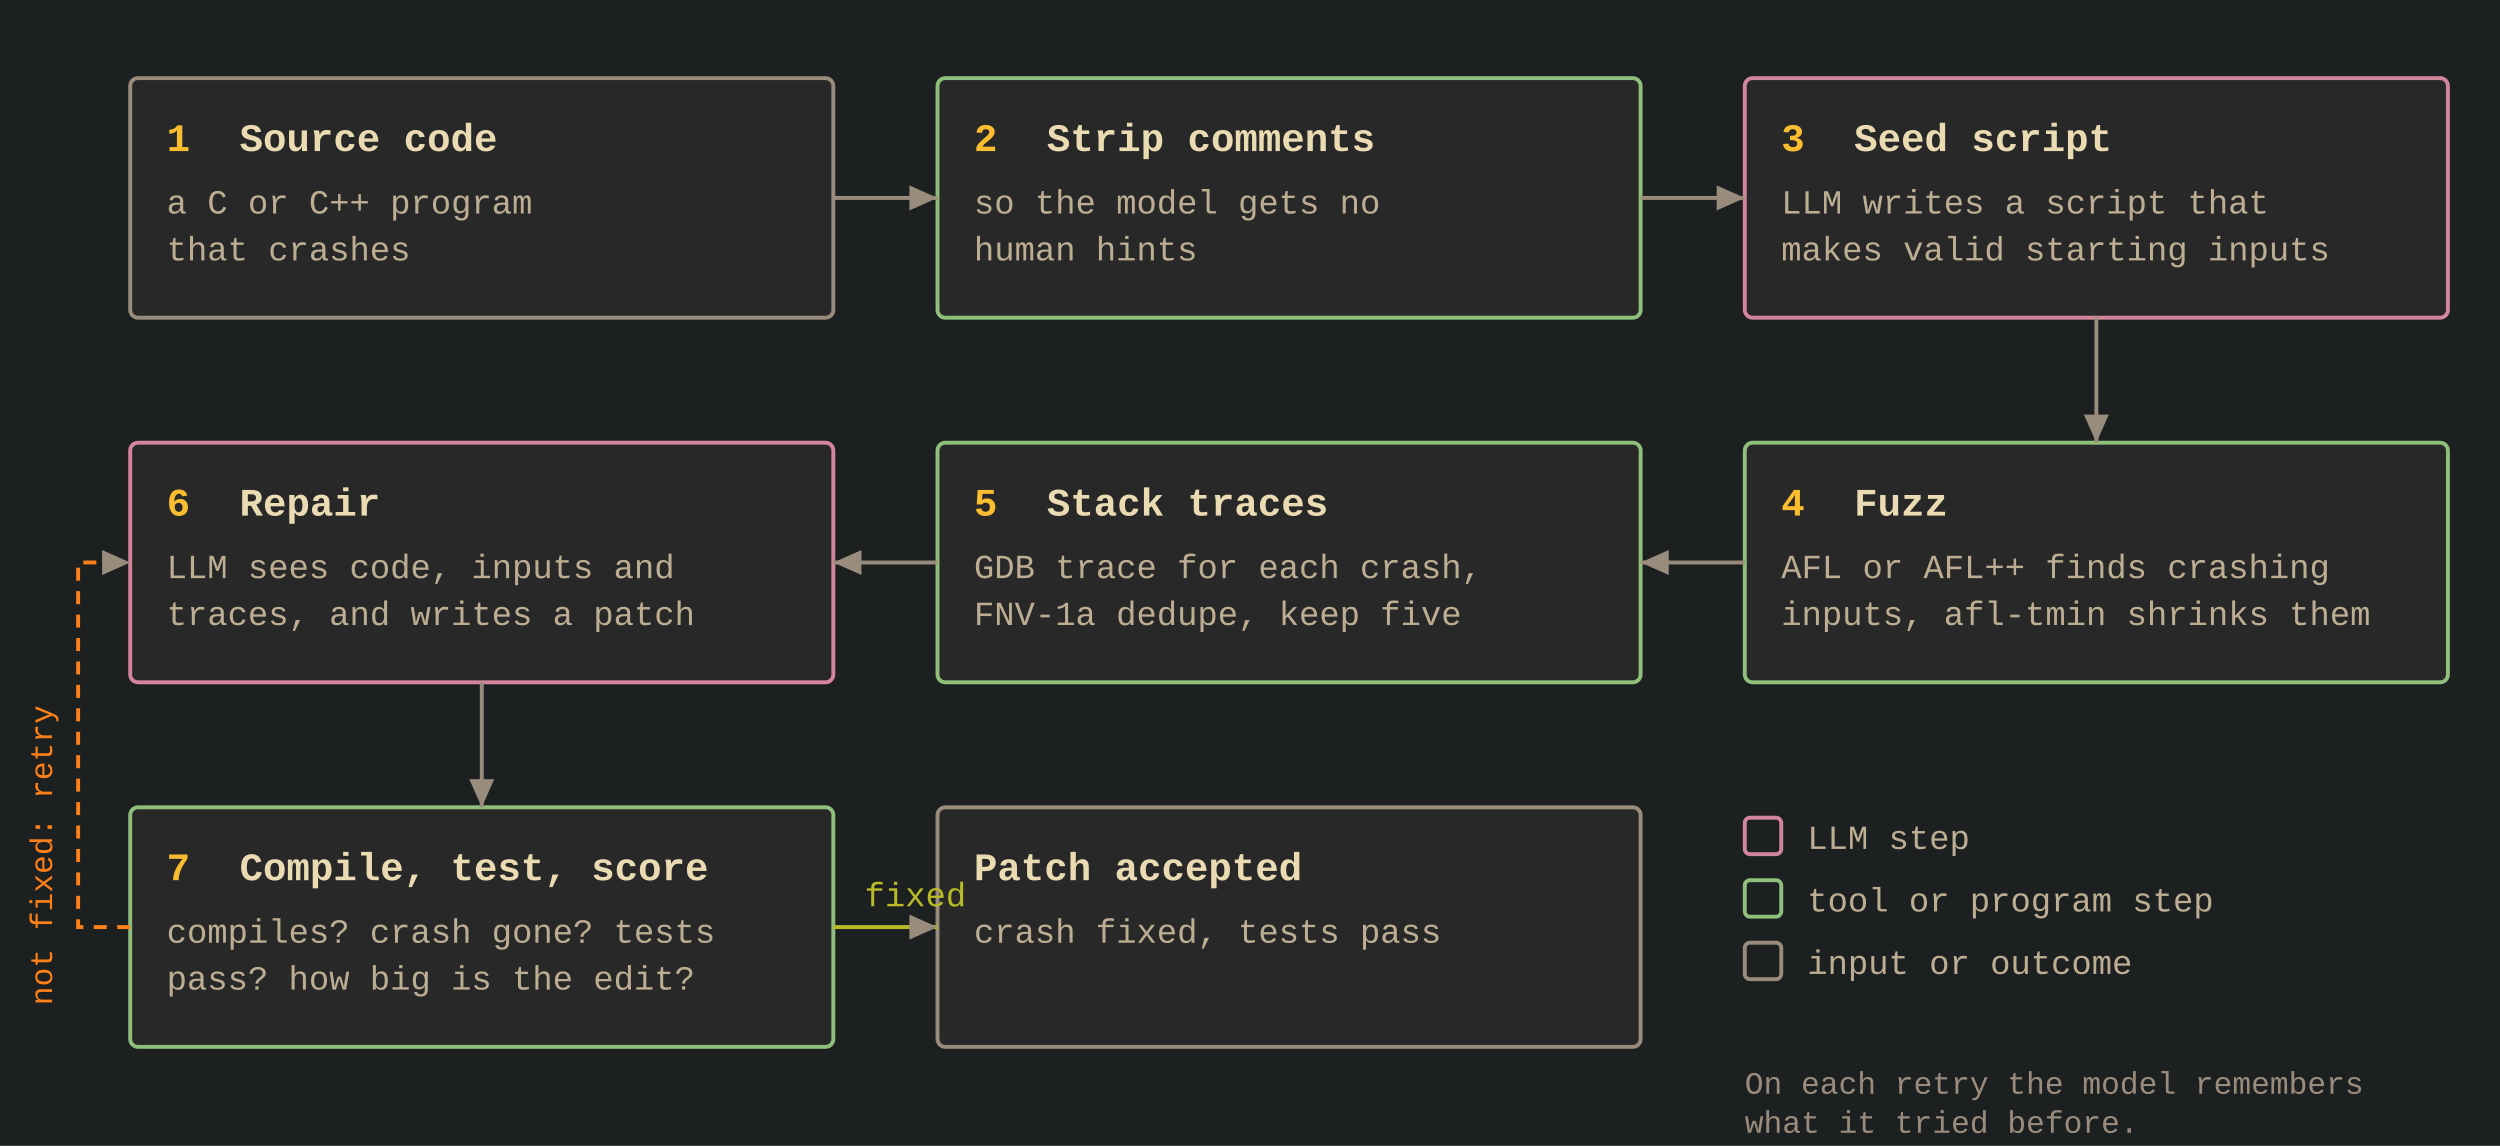
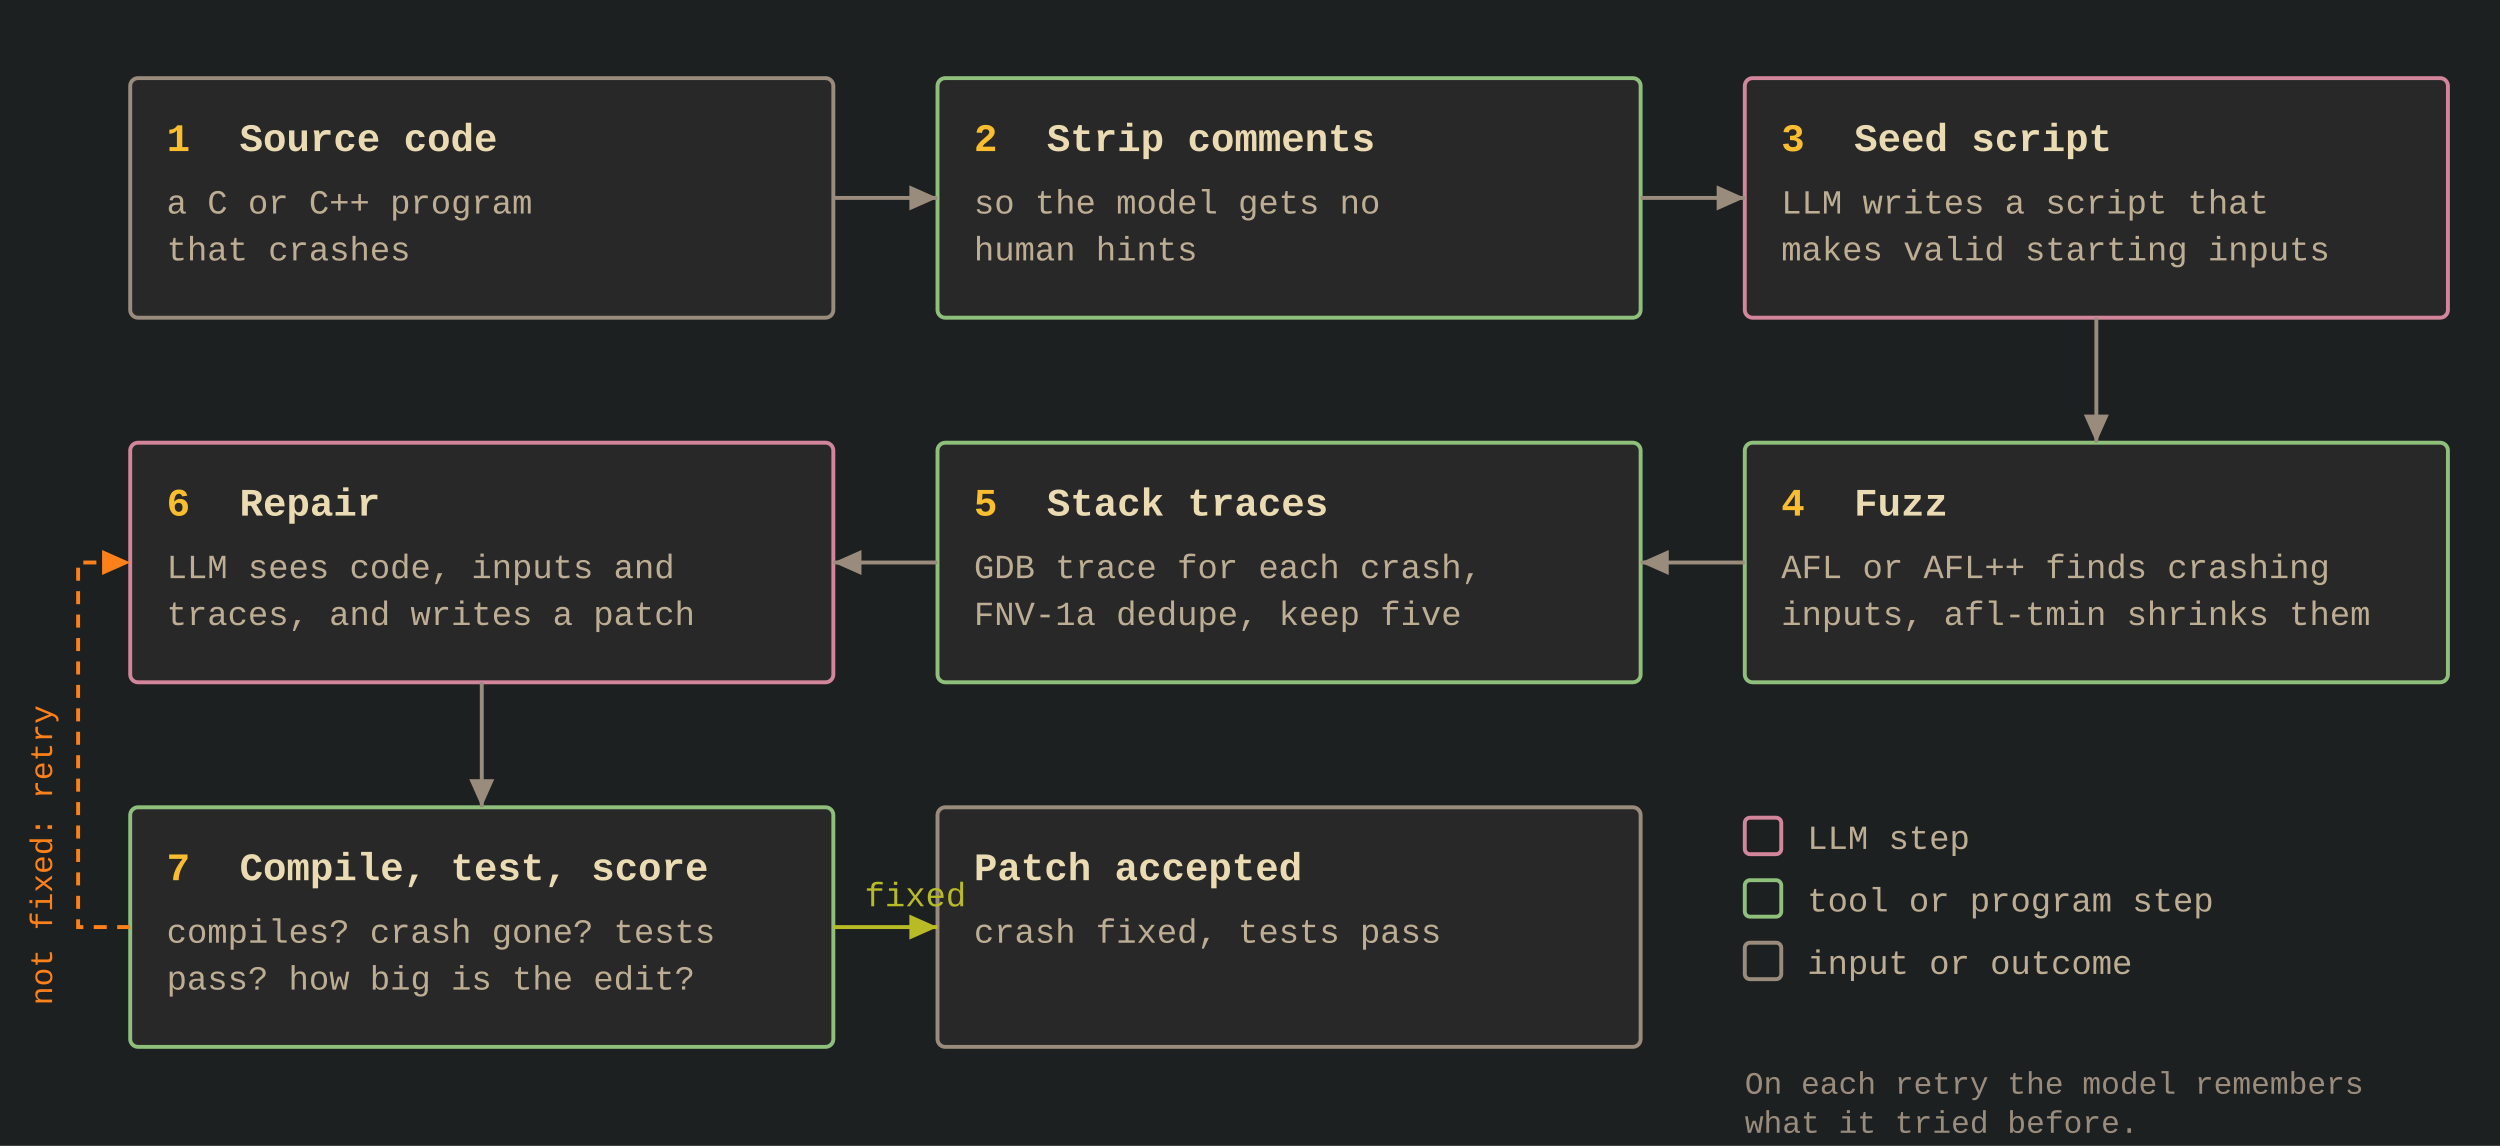
<svg xmlns="http://www.w3.org/2000/svg" viewBox="0 0 960 440" width="960" height="440" role="img" aria-labelledby="t d" font-family="ui-monospace, 'SF Mono', Menlo, Consolas, 'Liberation Mono', monospace">
  <defs>
    <marker id="a" viewBox="0 0 10 10" refX="9" refY="5" markerWidth="8" markerHeight="8" orient="auto">
      <path d="M0,1 L9,5 L0,9 z" fill="#9a8c7c" />
    </marker>
    <marker id="b" viewBox="0 0 10 10" refX="1" refY="5" markerWidth="8" markerHeight="8" orient="auto-start-reverse">
      <path d="M0,1 L9,5 L0,9 z" fill="#9a8c7c" />
+     </marker>
+     <marker id="ao" viewBox="0 0 10 10" refX="9" refY="5" markerWidth="8" markerHeight="8" orient="auto">
+       <path d="M0,1 L9,5 L0,9 z" fill="#fe8019" />
+     </marker>
+     <marker id="am" viewBox="0 0 10 10" refX="9" refY="5" markerWidth="8" markerHeight="8" orient="auto">
+       <path d="M0,1 L9,5 L0,9 z" fill="#8ec07c" />
+     </marker>
+     <marker id="ag" viewBox="0 0 10 10" refX="9" refY="5" markerWidth="8" markerHeight="8" orient="auto">
+       <path d="M0,1 L9,5 L0,9 z" fill="#b8bb26" />
    </marker>
  </defs>
  <rect width="960" height="440" fill="#1d2021" />
  <rect x="50" y="30" width="270" height="92" rx="3" fill="#282828" stroke="#9a8c7c" stroke-width="1.5" />
  <text x="64" y="58" font-size="15" fill="#fabd2f" font-weight="600" text-anchor="start">1</text>
  <text x="92" y="58" font-size="15" fill="#ebdbb2" font-weight="600" text-anchor="start">Source code</text>
  <text x="64" y="82" font-size="13" fill="#bdae93" font-weight="400" text-anchor="start">a C or C++ program</text>
  <text x="64" y="100" font-size="13" fill="#bdae93" font-weight="400" text-anchor="start">that crashes</text>
  <rect x="360" y="30" width="270" height="92" rx="3" fill="#282828" stroke="#8ec07c" stroke-width="1.5" />
  <text x="374" y="58" font-size="15" fill="#fabd2f" font-weight="600" text-anchor="start">2</text>
  <text x="402" y="58" font-size="15" fill="#ebdbb2" font-weight="600" text-anchor="start">Strip comments</text>
  <text x="374" y="82" font-size="13" fill="#bdae93" font-weight="400" text-anchor="start">so the model gets no</text>
  <text x="374" y="100" font-size="13" fill="#bdae93" font-weight="400" text-anchor="start">human hints</text>
  <rect x="670" y="30" width="270" height="92" rx="3" fill="#282828" stroke="#d3869b" stroke-width="1.5" />
  <text x="684" y="58" font-size="15" fill="#fabd2f" font-weight="600" text-anchor="start">3</text>
  <text x="712" y="58" font-size="15" fill="#ebdbb2" font-weight="600" text-anchor="start">Seed script</text>
  <text x="684" y="82" font-size="13" fill="#bdae93" font-weight="400" text-anchor="start">LLM writes a script that</text>
  <text x="684" y="100" font-size="13" fill="#bdae93" font-weight="400" text-anchor="start">makes valid starting inputs</text>
  <rect x="670" y="170" width="270" height="92" rx="3" fill="#282828" stroke="#8ec07c" stroke-width="1.5" />
  <text x="684" y="198" font-size="15" fill="#fabd2f" font-weight="600" text-anchor="start">4</text>
  <text x="712" y="198" font-size="15" fill="#ebdbb2" font-weight="600" text-anchor="start">Fuzz</text>
  <text x="684" y="222" font-size="13" fill="#bdae93" font-weight="400" text-anchor="start">AFL or AFL++ finds crashing</text>
  <text x="684" y="240" font-size="13" fill="#bdae93" font-weight="400" text-anchor="start">inputs, afl-tmin shrinks them</text>
  <rect x="360" y="170" width="270" height="92" rx="3" fill="#282828" stroke="#8ec07c" stroke-width="1.5" />
  <text x="374" y="198" font-size="15" fill="#fabd2f" font-weight="600" text-anchor="start">5</text>
  <text x="402" y="198" font-size="15" fill="#ebdbb2" font-weight="600" text-anchor="start">Stack traces</text>
  <text x="374" y="222" font-size="13" fill="#bdae93" font-weight="400" text-anchor="start">GDB trace for each crash,</text>
  <text x="374" y="240" font-size="13" fill="#bdae93" font-weight="400" text-anchor="start">FNV-1a dedupe, keep five</text>
  <rect x="50" y="170" width="270" height="92" rx="3" fill="#282828" stroke="#d3869b" stroke-width="1.5" />
  <text x="64" y="198" font-size="15" fill="#fabd2f" font-weight="600" text-anchor="start">6</text>
  <text x="92" y="198" font-size="15" fill="#ebdbb2" font-weight="600" text-anchor="start">Repair</text>
  <text x="64" y="222" font-size="13" fill="#bdae93" font-weight="400" text-anchor="start">LLM sees code, inputs and</text>
  <text x="64" y="240" font-size="13" fill="#bdae93" font-weight="400" text-anchor="start">traces, and writes a patch</text>
  <rect x="50" y="310" width="270" height="92" rx="3" fill="#282828" stroke="#8ec07c" stroke-width="1.5" />
  <text x="64" y="338" font-size="15" fill="#fabd2f" font-weight="600" text-anchor="start">7</text>
  <text x="92" y="338" font-size="15" fill="#ebdbb2" font-weight="600" text-anchor="start">Compile, test, score</text>
  <text x="64" y="362" font-size="13" fill="#bdae93" font-weight="400" text-anchor="start">compiles? crash gone? tests</text>
  <text x="64" y="380" font-size="13" fill="#bdae93" font-weight="400" text-anchor="start">pass? how big is the edit?</text>
  <rect x="360" y="310" width="270" height="92" rx="3" fill="#282828" stroke="#9a8c7c" stroke-width="1.5" />
  <text x="374" y="338" font-size="15" fill="#ebdbb2" font-weight="600" text-anchor="start">Patch accepted</text>
  <text x="374" y="362" font-size="13" fill="#bdae93" font-weight="400" text-anchor="start">crash fixed, tests pass</text>
  <path d="M320,76 L360,76" fill="none" stroke="#9a8c7c" stroke-width="1.5" marker-end="url(#a)" />
  <path d="M630,76 L670,76" fill="none" stroke="#9a8c7c" stroke-width="1.5" marker-end="url(#a)" />
  <path d="M805,122 L805,170" fill="none" stroke="#9a8c7c" stroke-width="1.5" marker-end="url(#a)" />
  <path d="M670,216 L630,216" fill="none" stroke="#9a8c7c" stroke-width="1.5" marker-end="url(#a)" />
  <path d="M360,216 L320,216" fill="none" stroke="#9a8c7c" stroke-width="1.5" marker-end="url(#a)" />
  <path d="M185,262 L185,310" fill="none" stroke="#9a8c7c" stroke-width="1.5" marker-end="url(#a)" />
-   <path d="M320,356 L360,356" fill="none" stroke="#b8bb26" stroke-width="1.5" marker-end="url(#a)" />
+   <path d="M320,356 L360,356" fill="none" stroke="#b8bb26" stroke-width="1.5" marker-end="url(#ag)" />
  <text x="332" y="348" font-size="13" fill="#b8bb26" font-weight="400" text-anchor="start">fixed</text>
-   <path d="M50,356 L30,356 L30,216 L50,216" fill="none" stroke="#fe8019" stroke-width="1.5" stroke-dasharray="5 4" marker-end="url(#a)" />
+   <path d="M50,356 L30,356 L30,216 L50,216" fill="none" stroke="#fe8019" stroke-width="1.5" stroke-dasharray="5 4" marker-end="url(#ao)" />
  <text x="20" y="386" font-size="12" fill="#fe8019" font-weight="400" text-anchor="start" transform="rotate(-90 20 386)">not fixed: retry</text>
  <rect x="670" y="314" width="14" height="14" rx="2" fill="none" stroke="#d3869b" stroke-width="1.5" />
  <text x="694" y="326" font-size="13" fill="#bdae93" font-weight="400" text-anchor="start">LLM step</text>
  <rect x="670" y="338" width="14" height="14" rx="2" fill="none" stroke="#8ec07c" stroke-width="1.5" />
  <text x="694" y="350" font-size="13" fill="#bdae93" font-weight="400" text-anchor="start">tool or program step</text>
  <rect x="670" y="362" width="14" height="14" rx="2" fill="none" stroke="#9a8c7c" stroke-width="1.5" />
  <text x="694" y="374" font-size="13" fill="#bdae93" font-weight="400" text-anchor="start">input or outcome</text>
  <text x="670" y="420" font-size="12" fill="#9a8c7c" font-weight="400" text-anchor="start">On each retry the model remembers</text>
  <text x="670" y="435" font-size="12" fill="#9a8c7c" font-weight="400" text-anchor="start">what it tried before.</text>
</svg>
